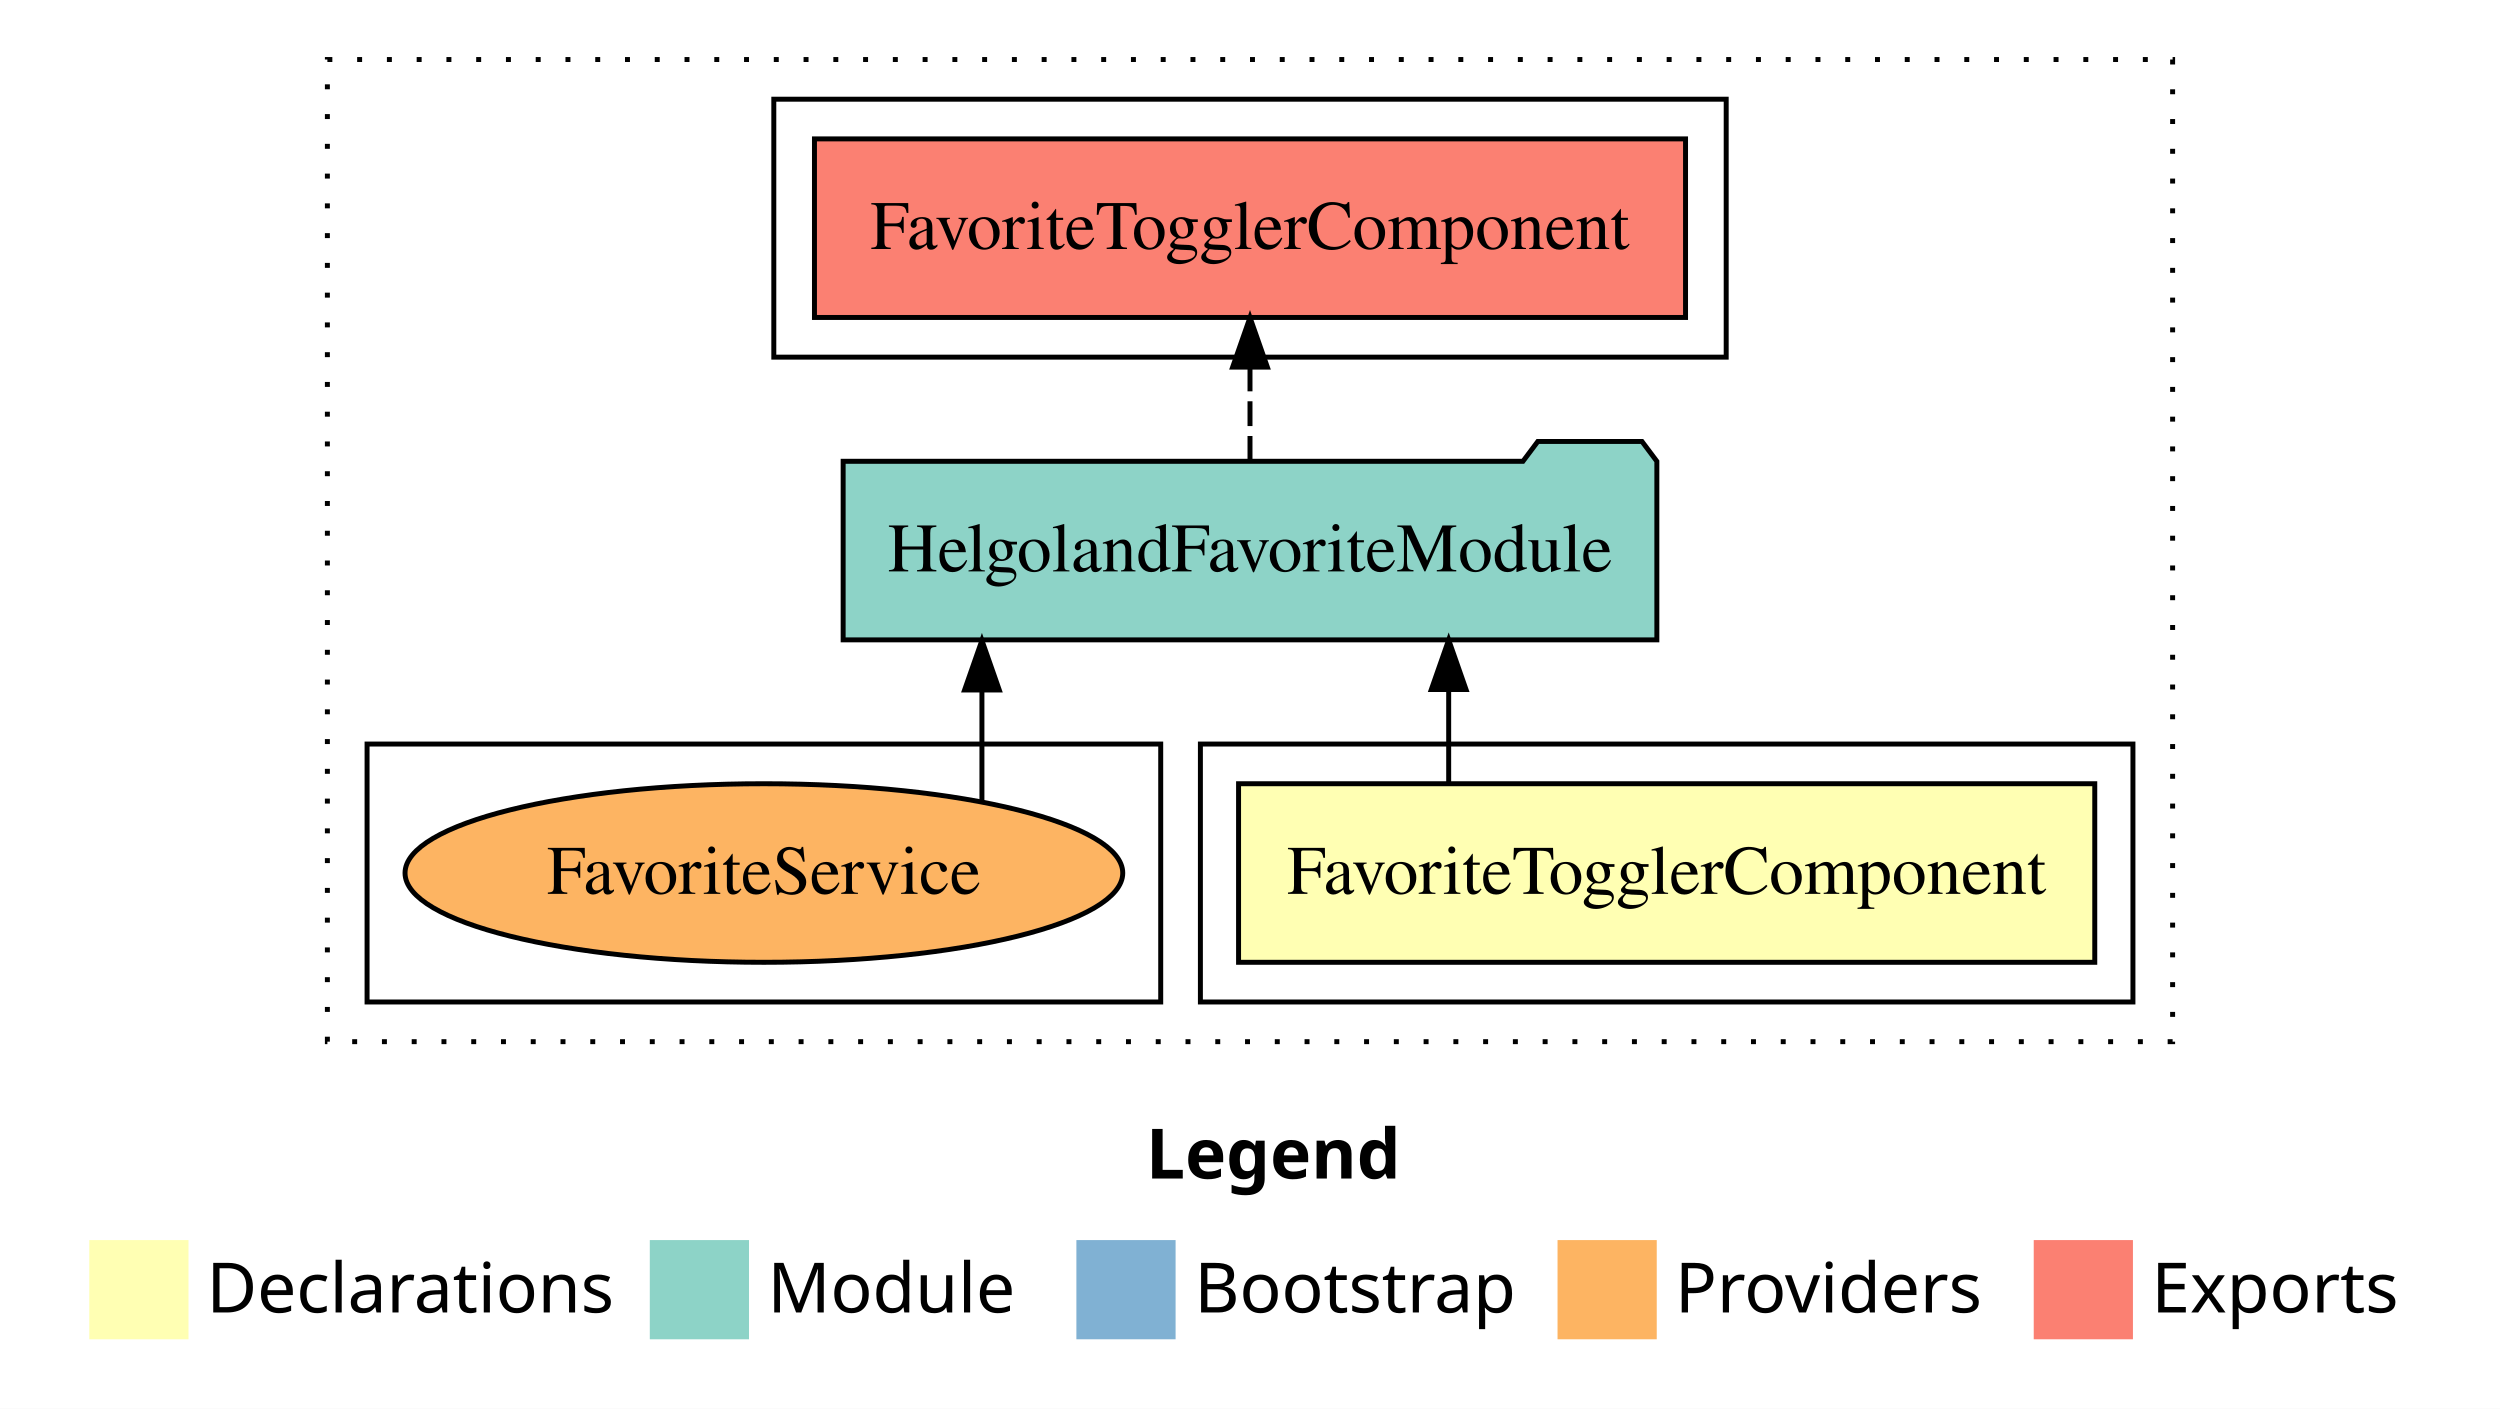
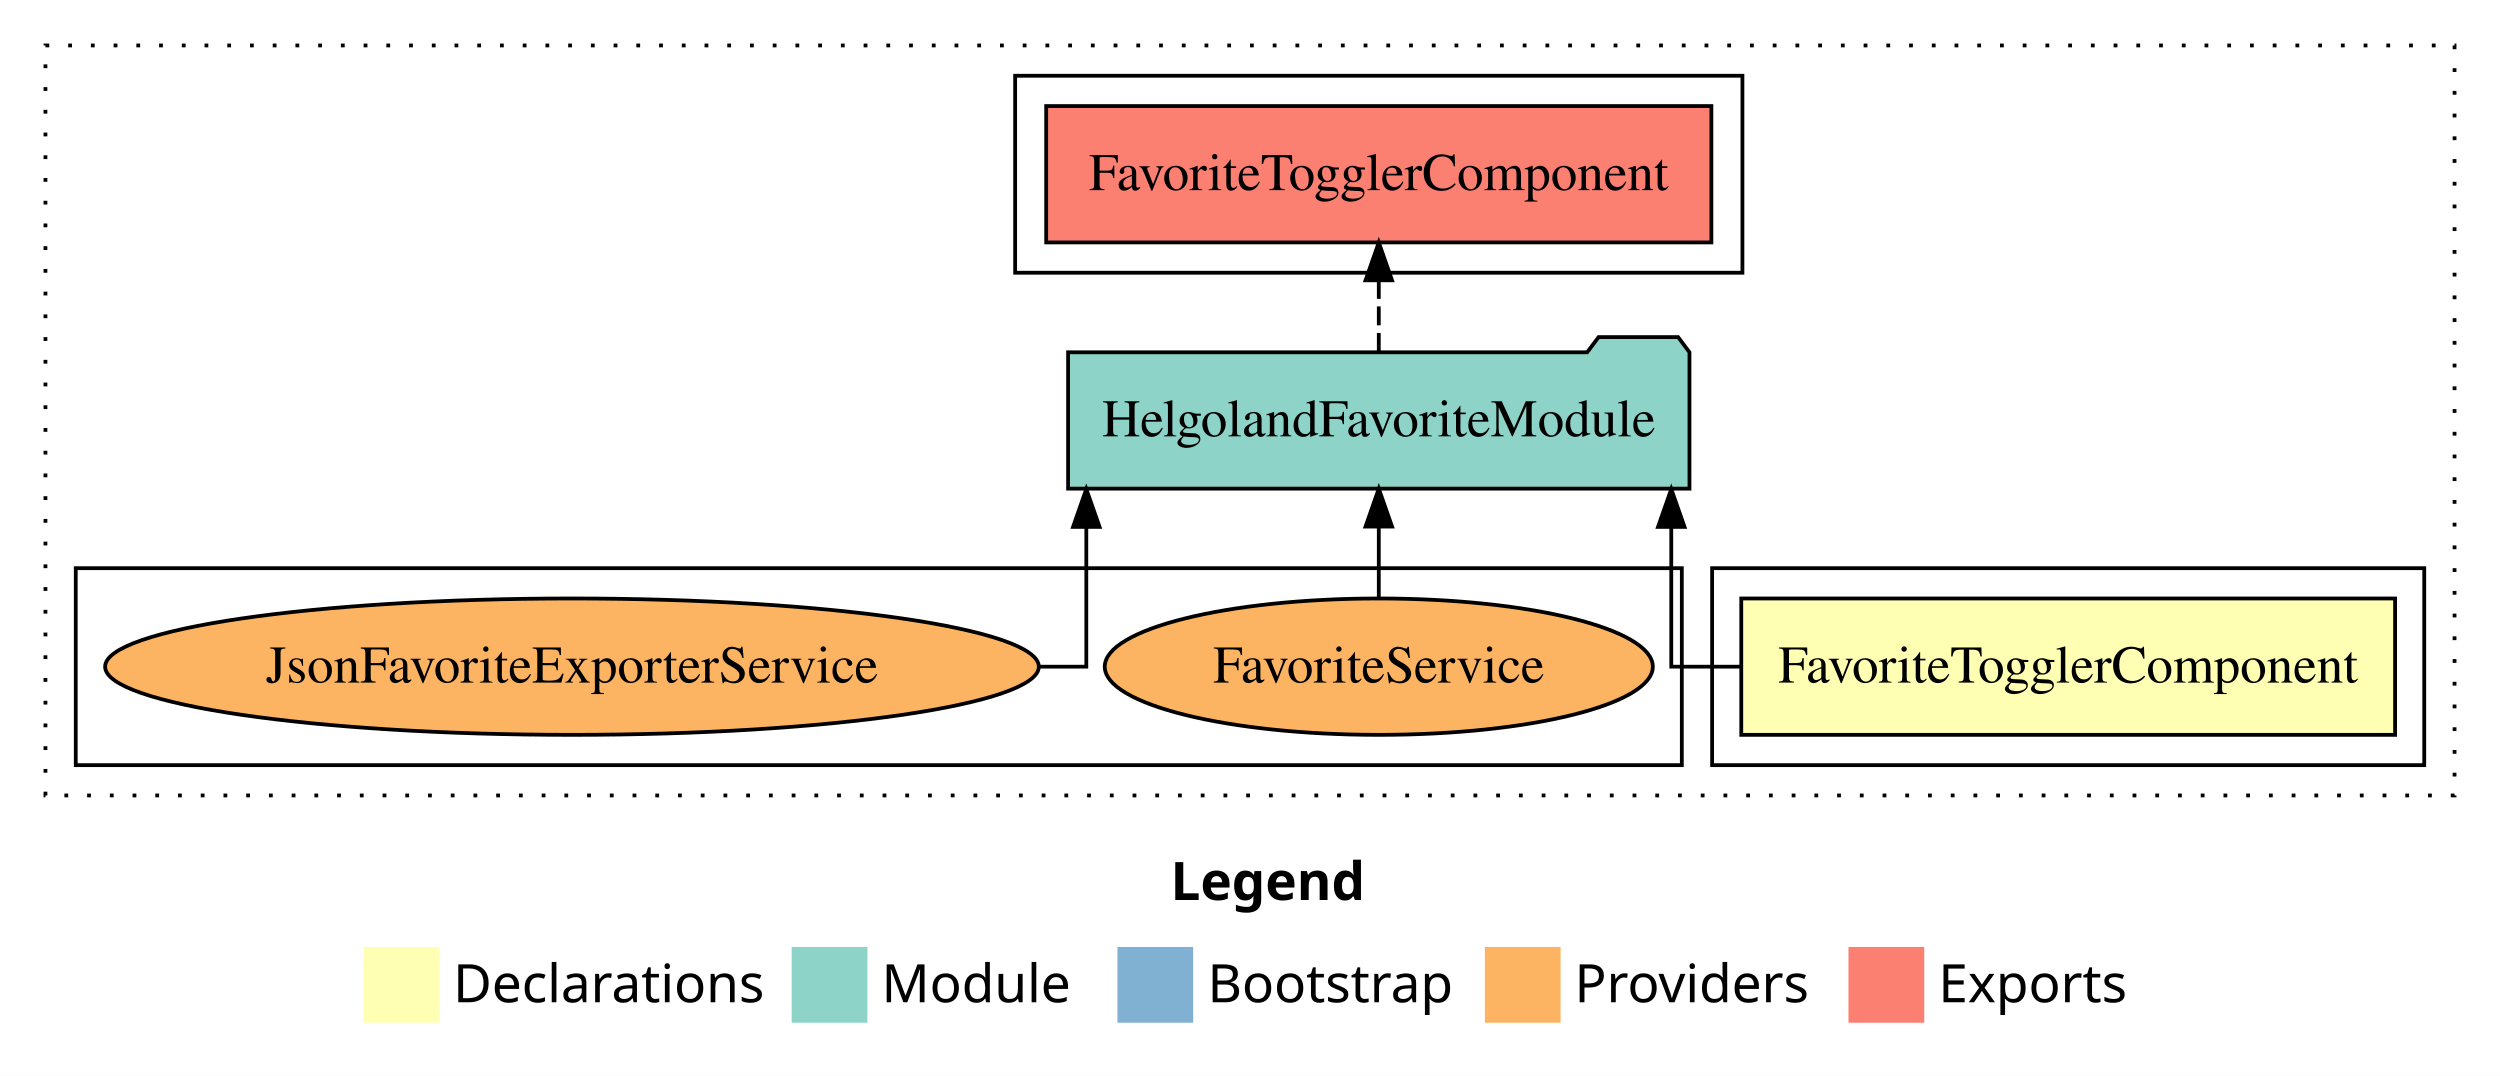
- <svg xmlns="http://www.w3.org/2000/svg" width="504pt" height="284pt" viewBox="0.00 0.00 504.00 284.00">
+ <svg xmlns="http://www.w3.org/2000/svg" width="660pt" height="284pt" viewBox="0.00 0.00 660.00 284.00">
  <g id="graph0" class="graph" transform="scale(1 1) rotate(0) translate(4 280)">
-     <polygon fill="#ffffff" stroke="transparent" points="-4,4 -4,-280 500,-280 500,4 -4,4" />
-     <text text-anchor="start" x="227.009" y="-42.4" font-family="sans-serif" font-weight="bold" font-size="14.00" fill="#000000">Legend</text>
-     <polygon fill="#ffffb3" stroke="transparent" points="14,-10 14,-30 34,-30 34,-10 14,-10" />
-     <text text-anchor="start" x="37.629" y="-15.4" font-family="sans-serif" font-size="14.00" fill="#000000">  Declarations</text>
-     <polygon fill="#8dd3c7" stroke="transparent" points="127,-10 127,-30 147,-30 147,-10 127,-10" />
-     <text text-anchor="start" x="150.725" y="-15.4" font-family="sans-serif" font-size="14.00" fill="#000000">  Module</text>
-     <polygon fill="#80b1d3" stroke="transparent" points="213,-10 213,-30 233,-30 233,-10 213,-10" />
-     <text text-anchor="start" x="236.781" y="-15.4" font-family="sans-serif" font-size="14.00" fill="#000000">  Bootstrap</text>
-     <polygon fill="#fdb462" stroke="transparent" points="310,-10 310,-30 330,-30 330,-10 310,-10" />
-     <text text-anchor="start" x="333.673" y="-15.4" font-family="sans-serif" font-size="14.00" fill="#000000">  Providers</text>
-     <polygon fill="#fb8072" stroke="transparent" points="406,-10 406,-30 426,-30 426,-10 406,-10" />
-     <text text-anchor="start" x="429.726" y="-15.4" font-family="sans-serif" font-size="14.00" fill="#000000">  Exports</text>
+     <polygon fill="#ffffff" stroke="transparent" points="-4,4 -4,-280 656,-280 656,4 -4,4" />
+     <text text-anchor="start" x="305.009" y="-42.4" font-family="sans-serif" font-weight="bold" font-size="14.00" fill="#000000">Legend</text>
+     <polygon fill="#ffffb3" stroke="transparent" points="92,-10 92,-30 112,-30 112,-10 92,-10" />
+     <text text-anchor="start" x="115.629" y="-15.4" font-family="sans-serif" font-size="14.00" fill="#000000">  Declarations</text>
+     <polygon fill="#8dd3c7" stroke="transparent" points="205,-10 205,-30 225,-30 225,-10 205,-10" />
+     <text text-anchor="start" x="228.725" y="-15.4" font-family="sans-serif" font-size="14.00" fill="#000000">  Module</text>
+     <polygon fill="#80b1d3" stroke="transparent" points="291,-10 291,-30 311,-30 311,-10 291,-10" />
+     <text text-anchor="start" x="314.781" y="-15.4" font-family="sans-serif" font-size="14.00" fill="#000000">  Bootstrap</text>
+     <polygon fill="#fdb462" stroke="transparent" points="388,-10 388,-30 408,-30 408,-10 388,-10" />
+     <text text-anchor="start" x="411.673" y="-15.4" font-family="sans-serif" font-size="14.00" fill="#000000">  Providers</text>
+     <polygon fill="#fb8072" stroke="transparent" points="484,-10 484,-30 504,-30 504,-10 484,-10" />
+     <text text-anchor="start" x="507.726" y="-15.4" font-family="sans-serif" font-size="14.00" fill="#000000">  Exports</text>
    <g id="clust1" class="cluster">
-       <polygon fill="none" stroke="#000000" stroke-dasharray="1,5" points="62,-70 62,-268 434,-268 434,-70 62,-70" />
+       <polygon fill="none" stroke="#000000" stroke-dasharray="1,5" points="8,-70 8,-268 644,-268 644,-70 8,-70" />
    </g>
    <g id="clust2" class="cluster">
-       <polygon fill="none" stroke="#000000" points="238,-78 238,-130 426,-130 426,-78 238,-78" />
+       <polygon fill="none" stroke="#000000" points="448,-78 448,-130 636,-130 636,-78 448,-78" />
    </g>
    <g id="clust5" class="cluster">
-       <polygon fill="none" stroke="#000000" points="152,-208 152,-260 344,-260 344,-208 152,-208" />
+       <polygon fill="none" stroke="#000000" points="264,-208 264,-260 456,-260 456,-208 264,-208" />
    </g>
    <g id="clust7" class="cluster">
-       <polygon fill="none" stroke="#000000" points="70,-78 70,-130 230,-130 230,-78 70,-78" />
+       <polygon fill="none" stroke="#000000" points="16,-78 16,-130 440,-130 440,-78 16,-78" />
    </g>
    <g id="node1" class="node">
-       <polygon fill="#ffffb3" stroke="#000000" points="418.305,-122 245.695,-122 245.695,-86 418.305,-86 418.305,-122" />
-       <text text-anchor="middle" x="332" y="-99.8" font-family="Times,serif" font-size="14.00" fill="#000000">FavoriteTogglerComponent</text>
+       <polygon fill="#ffffb3" stroke="#000000" points="628.305,-122 455.695,-122 455.695,-86 628.305,-86 628.305,-122" />
+       <text text-anchor="middle" x="542" y="-99.8" font-family="Times,serif" font-size="14.00" fill="#000000">FavoriteTogglerComponent</text>
    </g>
    <g id="node2" class="node">
-       <polygon fill="#8dd3c7" stroke="#000000" points="330.021,-187 327.021,-191 306.021,-191 303.021,-187 165.979,-187 165.979,-151 330.021,-151 330.021,-187" />
-       <text text-anchor="middle" x="248" y="-164.8" font-family="Times,serif" font-size="14.00" fill="#000000">HelgolandFavoriteModule</text>
+       <polygon fill="#8dd3c7" stroke="#000000" points="442.021,-187 439.021,-191 418.021,-191 415.021,-187 277.979,-187 277.979,-151 442.021,-151 442.021,-187" />
+       <text text-anchor="middle" x="360" y="-164.8" font-family="Times,serif" font-size="14.00" fill="#000000">HelgolandFavoriteModule</text>
    </g>
    <g id="edge1" class="edge">
-       <path fill="none" stroke="#000000" d="M288.054,-122.106C288.054,-122.106 288.054,-140.991 288.054,-140.991" />
-       <polygon fill="#000000" stroke="#000000" points="284.554,-140.991 288.054,-150.991 291.554,-140.991 284.554,-140.991" />
+       <path fill="none" stroke="#000000" d="M455.468,-104C444.61,-104 437.216,-104 437.216,-104 437.216,-104 437.216,-140.894 437.216,-140.894" />
+       <polygon fill="#000000" stroke="#000000" points="433.716,-140.894 437.216,-150.894 440.716,-140.894 433.716,-140.894" />
    </g>
    <g id="node3" class="node">
-       <polygon fill="#fb8072" stroke="#000000" points="335.805,-252 160.196,-252 160.196,-216 335.805,-216 335.805,-252" />
-       <text text-anchor="middle" x="248" y="-229.8" font-family="Times,serif" font-size="14.00" fill="#000000">FavoriteTogglerComponent </text>
+       <polygon fill="#fb8072" stroke="#000000" points="447.805,-252 272.195,-252 272.195,-216 447.805,-216 447.805,-252" />
+       <text text-anchor="middle" x="360" y="-229.8" font-family="Times,serif" font-size="14.00" fill="#000000">FavoriteTogglerComponent </text>
    </g>
    <g id="edge2" class="edge">
-       <path fill="none" stroke="#000000" stroke-dasharray="5,2" d="M248,-187.106C248,-187.106 248,-205.991 248,-205.991" />
-       <polygon fill="#000000" stroke="#000000" points="244.5,-205.991 248,-215.991 251.5,-205.991 244.5,-205.991" />
+       <path fill="none" stroke="#000000" stroke-dasharray="5,2" d="M360,-187.106C360,-187.106 360,-205.991 360,-205.991" />
+       <polygon fill="#000000" stroke="#000000" points="356.5,-205.991 360,-215.991 363.5,-205.991 356.5,-205.991" />
    </g>
    <g id="node4" class="node">
-       <ellipse fill="#fdb462" stroke="#000000" cx="150" cy="-104" rx="72.346" ry="18" />
-       <text text-anchor="middle" x="150" y="-99.8" font-family="Times,serif" font-size="14.00" fill="#000000">FavoriteService</text>
+       <ellipse fill="#fdb462" stroke="#000000" cx="360" cy="-104" rx="72.346" ry="18" />
+       <text text-anchor="middle" x="360" y="-99.8" font-family="Times,serif" font-size="14.00" fill="#000000">FavoriteService</text>
    </g>
    <g id="edge3" class="edge">
-       <path fill="none" stroke="#000000" d="M193.956,-118.426C193.956,-118.426 193.956,-140.894 193.956,-140.894" />
-       <polygon fill="#000000" stroke="#000000" points="190.456,-140.894 193.956,-150.894 197.456,-140.894 190.456,-140.894" />
+       <path fill="none" stroke="#000000" d="M360,-122.106C360,-122.106 360,-140.991 360,-140.991" />
+       <polygon fill="#000000" stroke="#000000" points="356.5,-140.991 360,-150.991 363.5,-140.991 356.5,-140.991" />
+     </g>
+     <g id="node5" class="node">
+       <ellipse fill="#fdb462" stroke="#000000" cx="147" cy="-104" rx="123.251" ry="18" />
+       <text text-anchor="middle" x="147" y="-99.8" font-family="Times,serif" font-size="14.00" fill="#000000">JsonFavoriteExporterService</text>
+     </g>
+     <g id="edge4" class="edge">
+       <path fill="none" stroke="#000000" d="M270.253,-104C278.01,-104 282.784,-104 282.784,-104 282.784,-104 282.784,-140.894 282.784,-140.894" />
+       <polygon fill="#000000" stroke="#000000" points="279.284,-140.894 282.784,-150.894 286.284,-140.894 279.284,-140.894" />
    </g>
  </g>
</svg>
